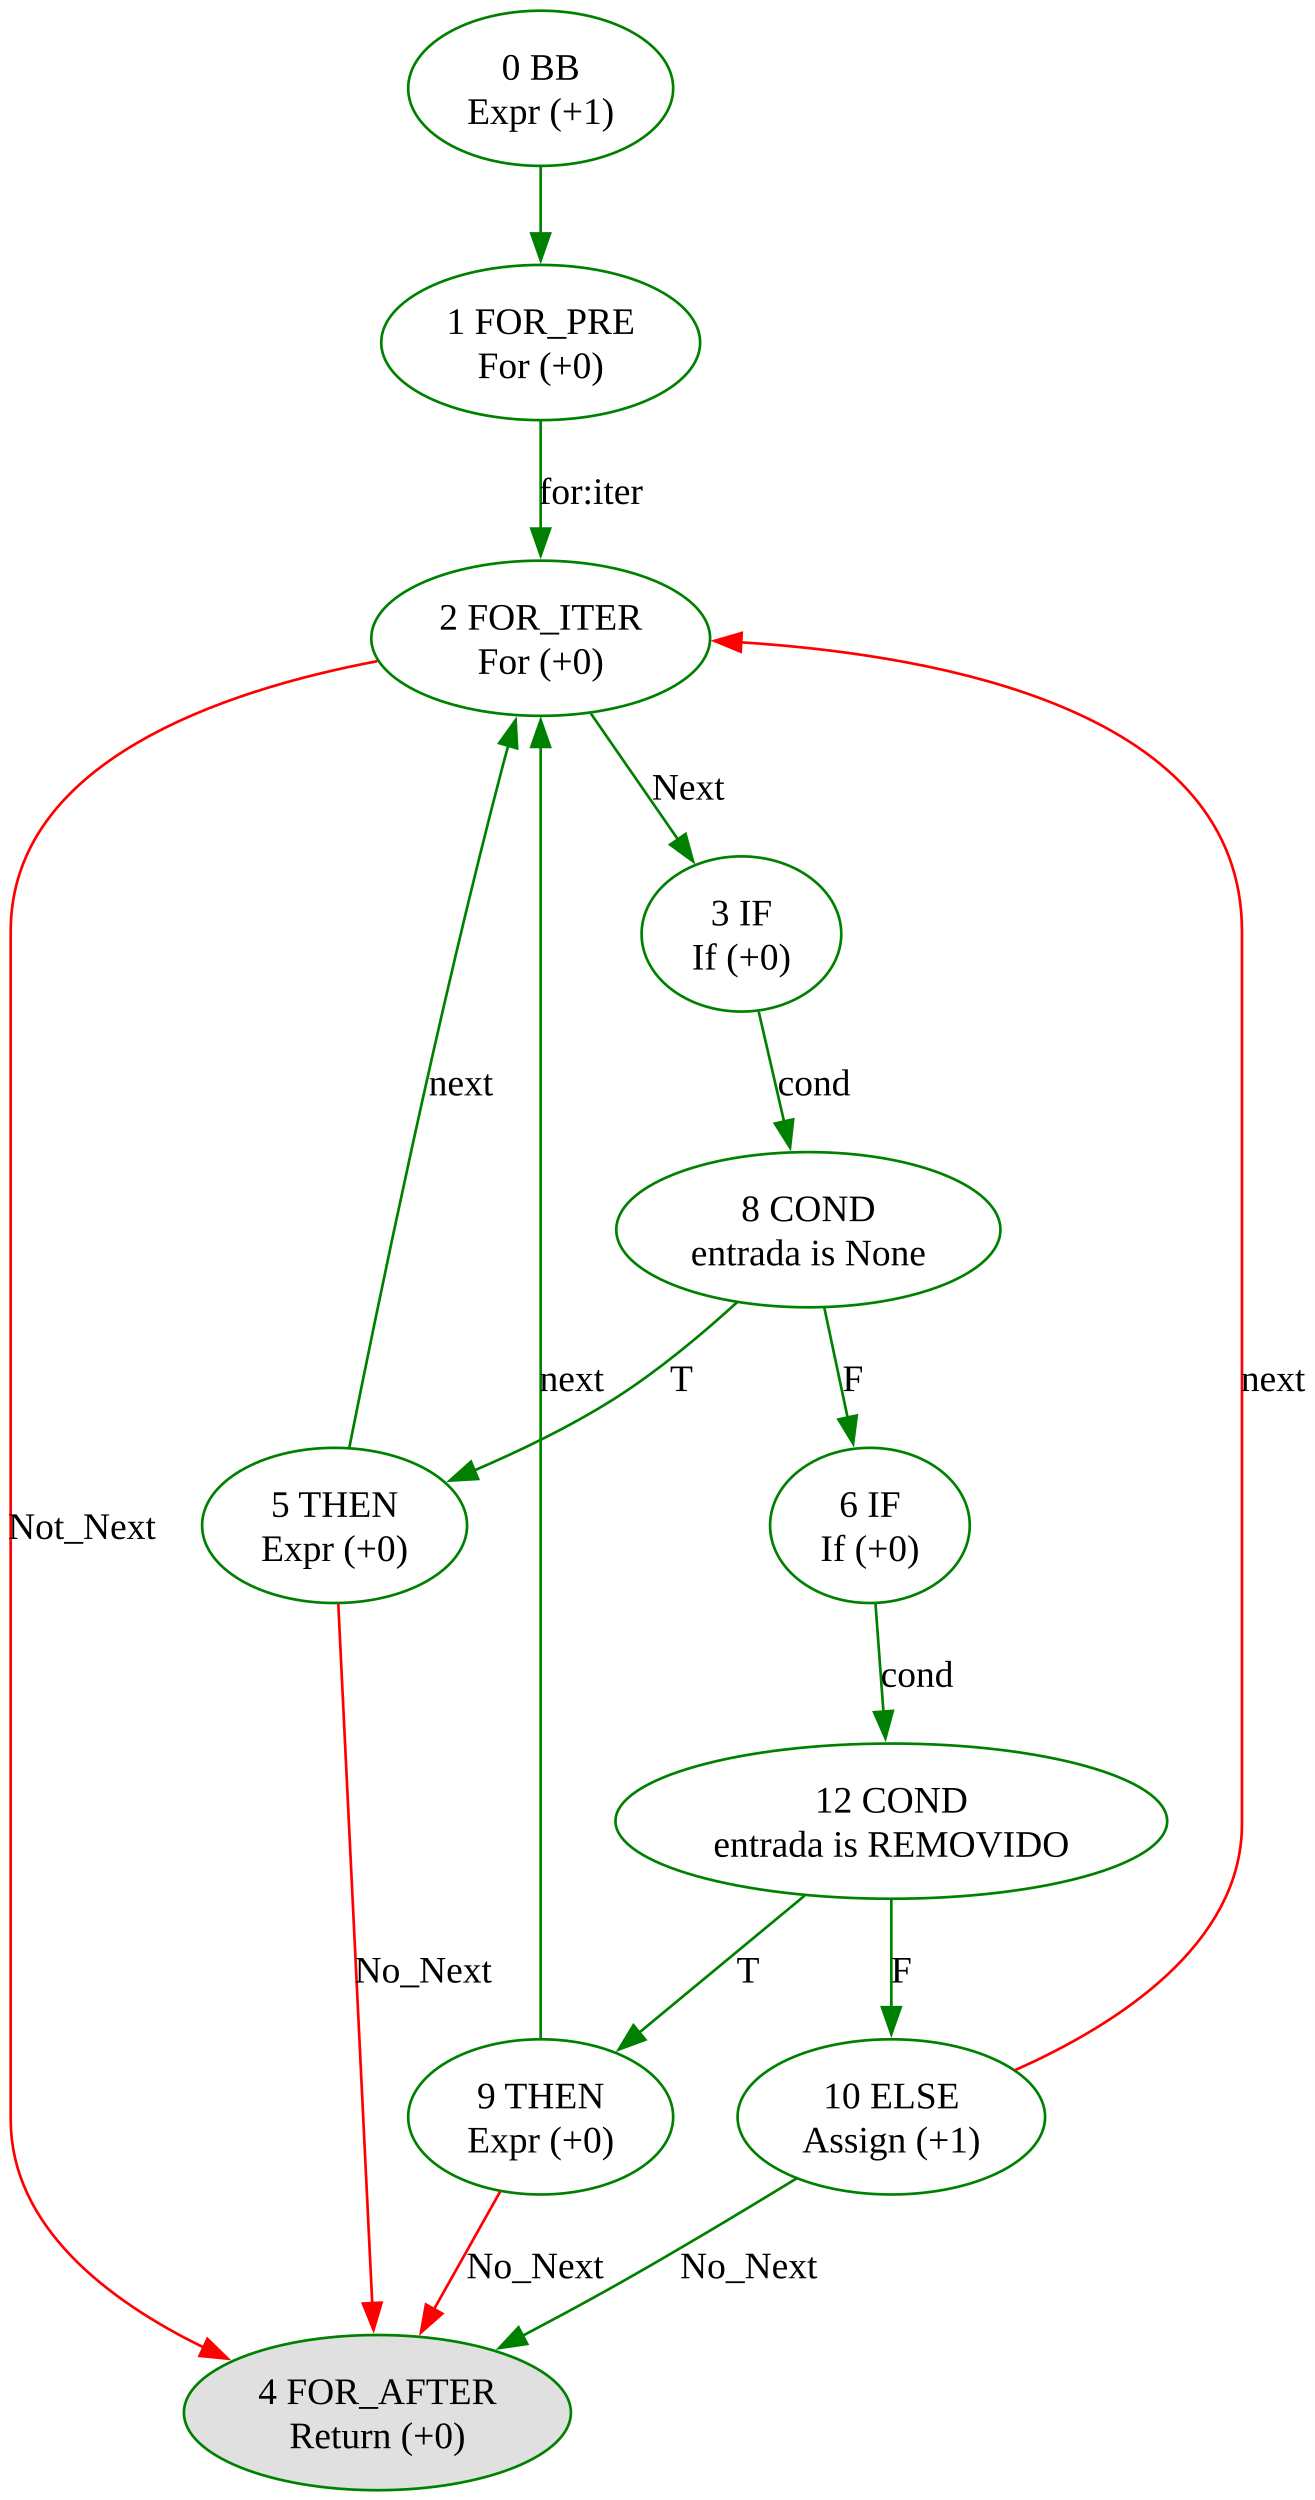
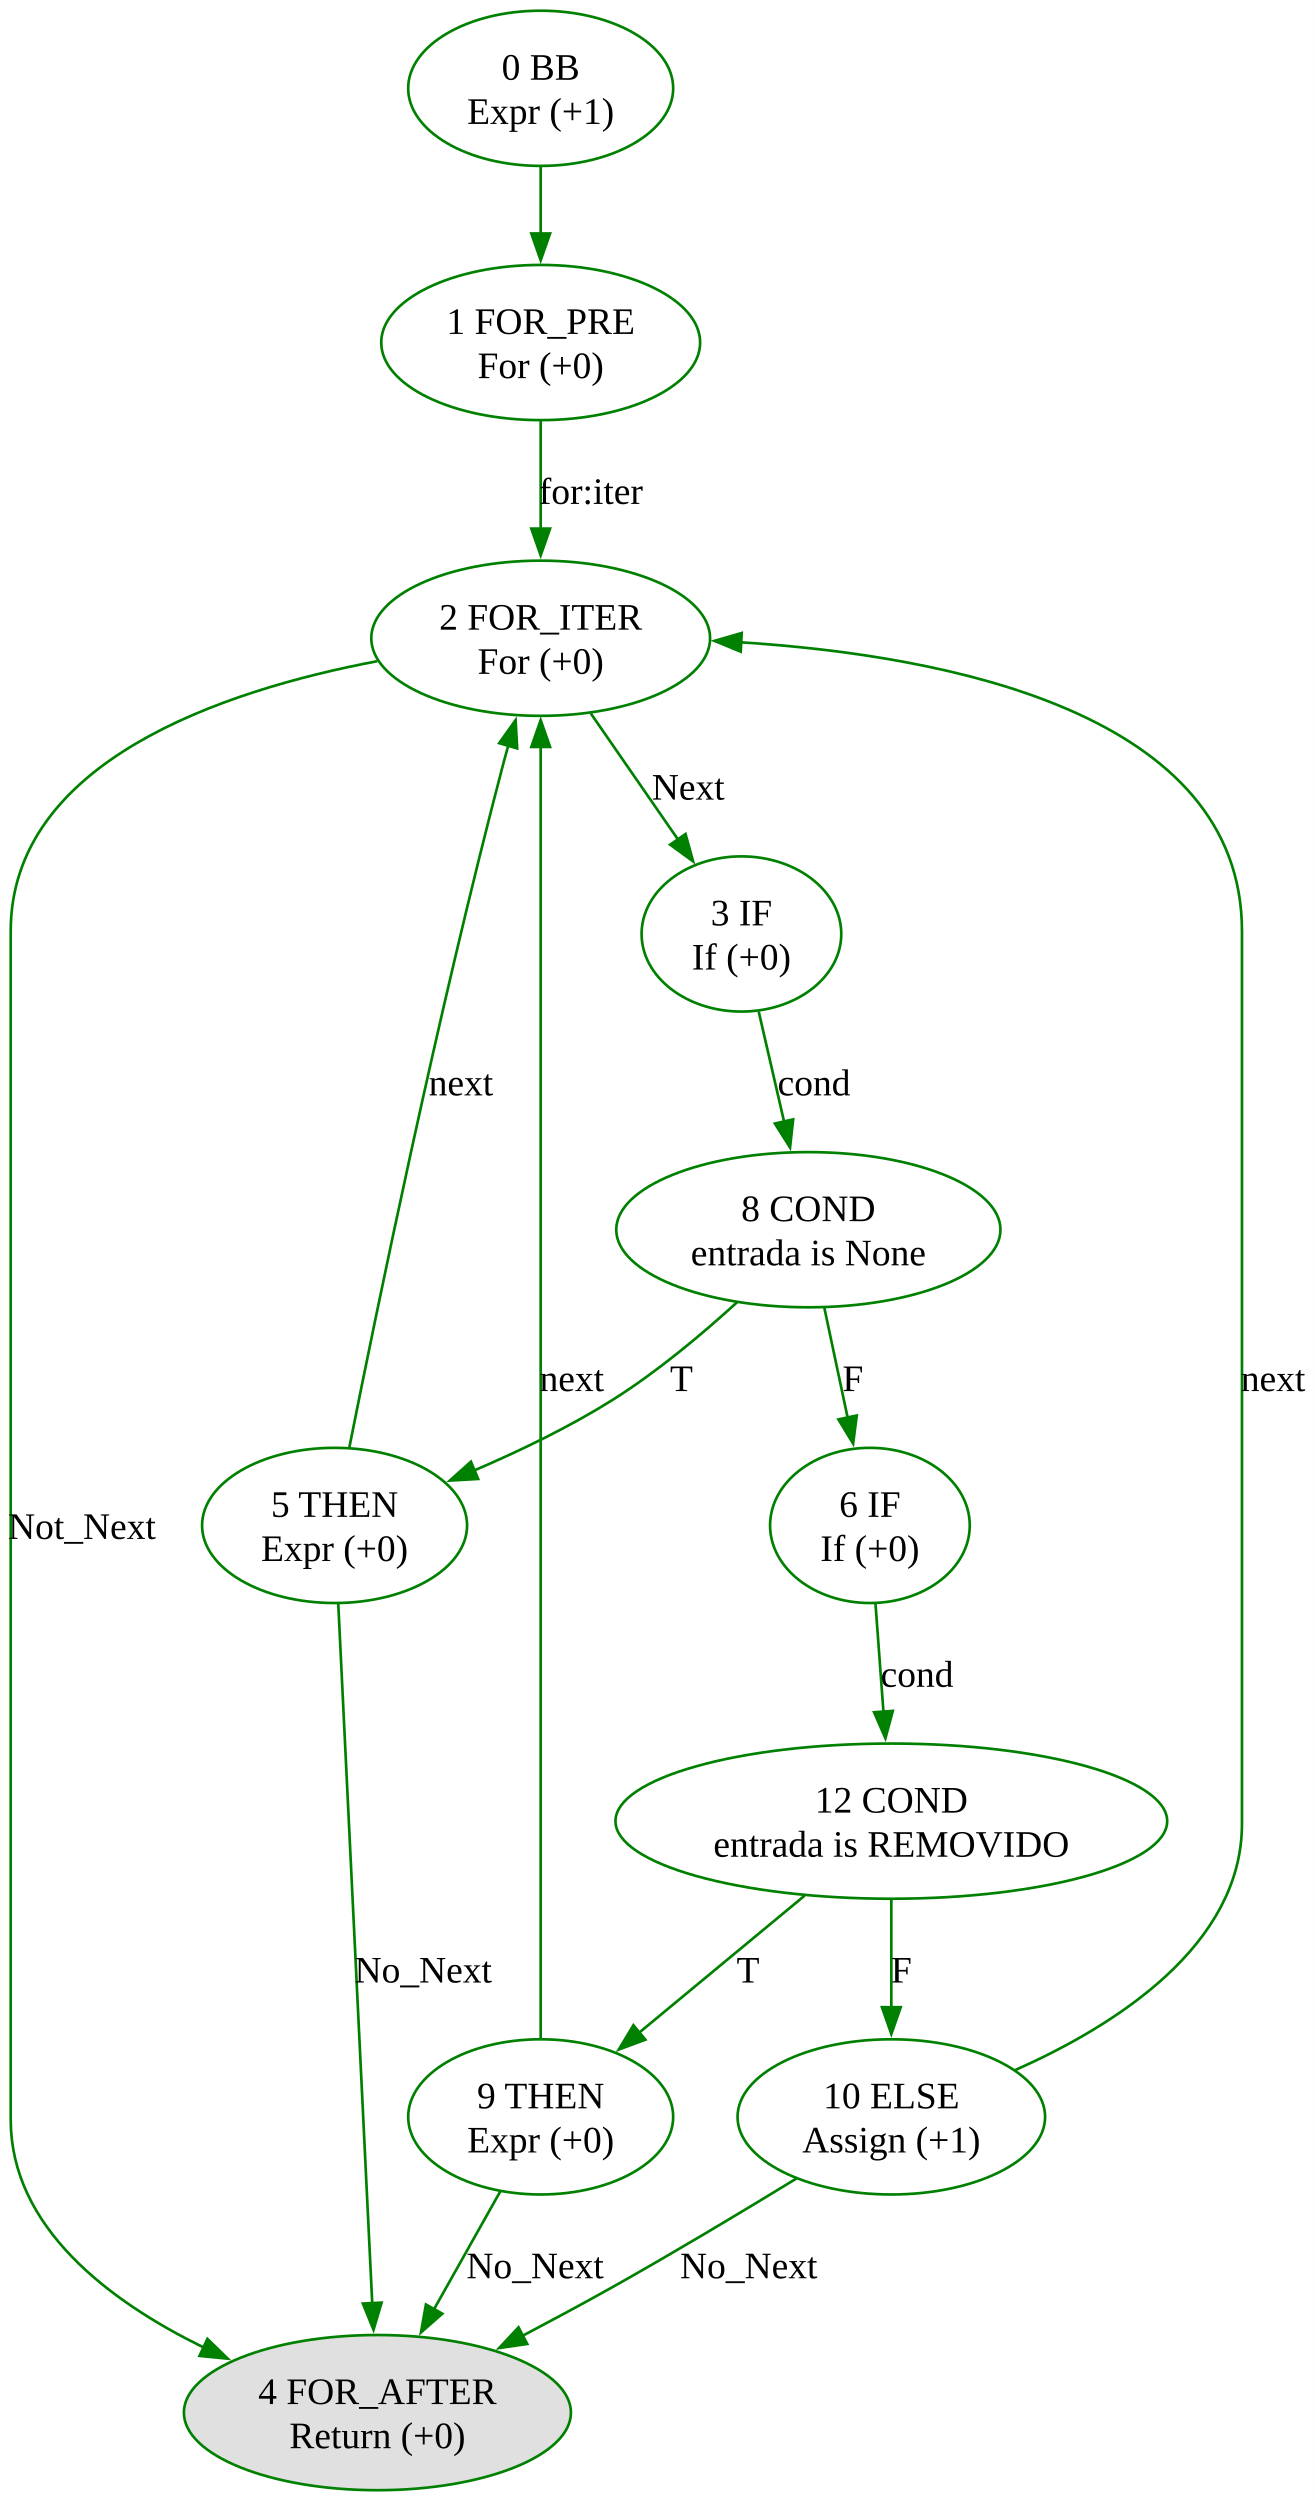
<svg xmlns="http://www.w3.org/2000/svg" xmlns:xlink="http://www.w3.org/1999/xlink" width="491pt" height="934pt" viewBox="0.00 0.00 491.00 934.00">
  <g id="graph0" class="graph" transform="scale(1 1) rotate(0) translate(4 930.34)">
    <polygon fill="white" stroke="none" points="-4,4 -4,-930.34 487.25,-930.34 487.25,4 -4,4" />
    <g id="node1" class="node">
      <g id="a_node1">
        <a xlink:title="'&#10;        Gera uma representaÃ§Ã£o textual da tabela,&#10;        Ãºtil para depuraÃ§Ã£o e demonstraÃ§Ã£o em aula.&#10;        '&#10;linhas = []&#10;">
          <ellipse fill="none" stroke="green" cx="198" cy="-897.35" rx="49.5" ry="28.99" />
          <text xml:space="preserve" text-anchor="middle" x="198" y="-900.55" font-family="Times New Roman,serif" font-size="14.00">0 BB</text>
          <text xml:space="preserve" text-anchor="middle" x="198" y="-884.05" font-family="Times New Roman,serif" font-size="14.00">Expr (+1)</text>
        </a>
      </g>
    </g>
    <g id="node2" class="node">
      <g id="a_node2">
        <a xlink:title="for i, entrada in enumerate(self.tabela):&#10;    if entrada is None:&#10;        linhas.append(f'{i}: VAZIO')&#10;    elif entrada is REMOVIDO:&#10;        linhas.append(f'{i}: REMOVIDO')&#10;    else:&#10;        chave, valor = entrada&#10;        linhas.append(f'{i}: {chave} -&gt; {valor}')&#10;">
          <ellipse fill="none" stroke="green" cx="198" cy="-802.37" rx="59.57" ry="28.99" />
          <text xml:space="preserve" text-anchor="middle" x="198" y="-805.57" font-family="Times New Roman,serif" font-size="14.00">1 FOR_PRE</text>
          <text xml:space="preserve" text-anchor="middle" x="198" y="-789.07" font-family="Times New Roman,serif" font-size="14.00">For (+0)</text>
        </a>
      </g>
    </g>
    <g id="edge1" class="edge">
      <path fill="none" stroke="green" d="M198,-867.95C198,-860.11 198,-851.46 198,-843.1" />
      <polygon fill="green" stroke="green" points="201.5,-843.11 198,-833.11 194.5,-843.11 201.5,-843.11" />
    </g>
    <g id="node3" class="node">
      <ellipse fill="none" stroke="green" cx="198" cy="-691.89" rx="63.29" ry="28.99" />
      <text xml:space="preserve" text-anchor="middle" x="198" y="-695.09" font-family="Times New Roman,serif" font-size="14.00">2 FOR_ITER</text>
      <text xml:space="preserve" text-anchor="middle" x="198" y="-678.59" font-family="Times New Roman,serif" font-size="14.00">For (+0)</text>
    </g>
    <g id="edge2" class="edge">
      <path fill="none" stroke="green" d="M198,-773.15C198,-760.82 198,-746.13 198,-732.72" />
      <polygon fill="green" stroke="green" points="201.5,-732.86 198,-722.86 194.5,-732.86 201.5,-732.86" />
      <text xml:space="preserve" text-anchor="middle" x="216.75" y="-742.08" font-family="Times New Roman,serif" font-size="14.00">for:iter</text>
    </g>
    <g id="node4" class="node">
      <g id="a_node4">
        <a xlink:title="if entrada is None:&#10;    linhas.append(f'{i}: VAZIO')&#10;elif entrada is REMOVIDO:&#10;    linhas.append(f'{i}: REMOVIDO')&#10;else:&#10;    chave, valor = entrada&#10;    linhas.append(f'{i}: {chave} -&gt; {valor}')&#10;">
          <ellipse fill="none" stroke="green" cx="273" cy="-581.41" rx="37.3" ry="28.99" />
          <text xml:space="preserve" text-anchor="middle" x="273" y="-584.61" font-family="Times New Roman,serif" font-size="14.00">3 IF</text>
          <text xml:space="preserve" text-anchor="middle" x="273" y="-568.11" font-family="Times New Roman,serif" font-size="14.00">If (+0)</text>
        </a>
      </g>
    </g>
    <g id="edge3" class="edge">
      <path fill="none" stroke="green" d="M216.73,-663.79C226.65,-649.45 238.93,-631.69 249.48,-616.43" />
      <polygon fill="green" stroke="green" points="252.12,-618.76 254.93,-608.54 246.36,-614.78 252.12,-618.76" />
      <text xml:space="preserve" text-anchor="middle" x="253.12" y="-631.6" font-family="Times New Roman,serif" font-size="14.00">Next</text>
    </g>
    <g id="node5" class="node">
      <g id="a_node5">
        <a xlink:title="return '&#10;'.join(linhas)&#10;">
          <ellipse fill="#e0e0e0" stroke="green" cx="137" cy="-28.99" rx="72.3" ry="28.99" />
          <text xml:space="preserve" text-anchor="middle" x="137" y="-32.19" font-family="Times New Roman,serif" font-size="14.00">4 FOR_AFTER</text>
          <text xml:space="preserve" text-anchor="middle" x="137" y="-15.69" font-family="Times New Roman,serif" font-size="14.00">Return (+0)</text>
        </a>
      </g>
    </g>
    <g id="edge10" class="edge">
-       <path fill="none" stroke="red" d="M136.98,-683.33C78.8,-672.31 0,-645.71 0,-582.41 0,-582.41 0,-582.41 0,-138.47 0,-98.3 36.66,-70.66 72.05,-53.34" />
-       <polygon fill="red" stroke="red" points="73.49,-56.53 81.09,-49.14 70.54,-50.18 73.49,-56.53" />
+       <path fill="none" stroke="green" d="M136.98,-683.33C78.8,-672.31 0,-645.71 0,-582.41 0,-582.41 0,-582.41 0,-138.47 0,-98.3 36.66,-70.66 72.05,-53.34" />
+       <polygon fill="green" stroke="green" points="73.49,-56.53 81.09,-49.14 70.54,-50.18 73.49,-56.53" />
      <text xml:space="preserve" text-anchor="middle" x="26.62" y="-355.39" font-family="Times New Roman,serif" font-size="14.00">Not_Next</text>
    </g>
    <g id="node8" class="node">
      <g id="a_node8">
        <a xlink:title="entrada is None">
          <ellipse fill="none" stroke="green" cx="298" cy="-470.92" rx="71.77" ry="28.99" />
          <text xml:space="preserve" text-anchor="middle" x="298" y="-474.12" font-family="Times New Roman,serif" font-size="14.00">8 COND</text>
          <text xml:space="preserve" text-anchor="middle" x="298" y="-457.62" font-family="Times New Roman,serif" font-size="14.00">entrada is None</text>
        </a>
      </g>
    </g>
    <g id="edge6" class="edge">
      <path fill="none" stroke="green" d="M279.44,-552.47C282.33,-539.91 285.8,-524.88 288.95,-511.21" />
      <polygon fill="green" stroke="green" points="292.32,-512.15 291.16,-501.62 285.5,-510.58 292.32,-512.15" />
      <text xml:space="preserve" text-anchor="middle" x="300.12" y="-521.11" font-family="Times New Roman,serif" font-size="14.00">cond</text>
    </g>
    <g id="node6" class="node">
      <g id="a_node6">
        <a xlink:title="linhas.append(f'{i}: VAZIO')&#10;">
          <ellipse fill="none" stroke="green" cx="121" cy="-360.44" rx="49.5" ry="28.99" />
          <text xml:space="preserve" text-anchor="middle" x="121" y="-363.64" font-family="Times New Roman,serif" font-size="14.00">5 THEN</text>
          <text xml:space="preserve" text-anchor="middle" x="121" y="-347.14" font-family="Times New Roman,serif" font-size="14.00">Expr (+0)</text>
        </a>
      </g>
    </g>
    <g id="edge11" class="edge">
      <path fill="none" stroke="green" d="M126.47,-389.37C136.62,-440.41 159.58,-552.02 184,-644.9 184.6,-647.17 185.23,-649.49 185.89,-651.84" />
      <polygon fill="green" stroke="green" points="182.49,-652.69 188.64,-661.32 189.21,-650.74 182.49,-652.69" />
      <text xml:space="preserve" text-anchor="middle" x="168.21" y="-521.11" font-family="Times New Roman,serif" font-size="14.00">next</text>
    </g>
    <g id="edge12" class="edge">
-       <path fill="none" stroke="red" d="M122.38,-331.07C125.23,-272.32 131.79,-137.23 135.07,-69.8" />
-       <polygon fill="red" stroke="red" points="138.56,-70.08 135.55,-59.93 131.57,-69.74 138.56,-70.08" />
+       <path fill="none" stroke="green" d="M122.38,-331.07C125.23,-272.32 131.79,-137.23 135.07,-69.8" />
+       <polygon fill="green" stroke="green" points="138.56,-70.08 135.55,-59.93 131.57,-69.74 138.56,-70.08" />
      <text xml:space="preserve" text-anchor="middle" x="154.12" y="-189.67" font-family="Times New Roman,serif" font-size="14.00">No_Next</text>
    </g>
    <g id="node7" class="node">
      <g id="a_node7">
        <a xlink:title="if entrada is REMOVIDO:&#10;    linhas.append(f'{i}: REMOVIDO')&#10;else:&#10;    chave, valor = entrada&#10;    linhas.append(f'{i}: {chave} -&gt; {valor}')&#10;">
          <ellipse fill="none" stroke="green" cx="321" cy="-360.44" rx="37.3" ry="28.99" />
          <text xml:space="preserve" text-anchor="middle" x="321" y="-363.64" font-family="Times New Roman,serif" font-size="14.00">6 IF</text>
          <text xml:space="preserve" text-anchor="middle" x="321" y="-347.14" font-family="Times New Roman,serif" font-size="14.00">If (+0)</text>
        </a>
      </g>
    </g>
    <g id="node11" class="node">
      <g id="a_node11">
        <a xlink:title="entrada is REMOVIDO">
          <ellipse fill="none" stroke="green" cx="329" cy="-249.96" rx="103.06" ry="28.99" />
          <text xml:space="preserve" text-anchor="middle" x="329" y="-253.16" font-family="Times New Roman,serif" font-size="14.00">12 COND</text>
          <text xml:space="preserve" text-anchor="middle" x="329" y="-236.66" font-family="Times New Roman,serif" font-size="14.00">entrada is REMOVIDO</text>
        </a>
      </g>
    </g>
    <g id="edge9" class="edge">
      <path fill="none" stroke="green" d="M323.08,-331.22C323.99,-318.89 325.07,-304.2 326.06,-290.78" />
      <polygon fill="green" stroke="green" points="329.55,-291.15 326.79,-280.92 322.56,-290.64 329.55,-291.15" />
      <text xml:space="preserve" text-anchor="middle" x="338.6" y="-300.15" font-family="Times New Roman,serif" font-size="14.00">cond</text>
    </g>
    <g id="edge4" class="edge">
      <path fill="none" stroke="green" d="M271.41,-443.86C258.18,-431.78 241.52,-417.84 225,-407.43 208.88,-397.28 190.15,-388.25 173.05,-380.93" />
      <polygon fill="green" stroke="green" points="174.63,-377.8 164.05,-377.19 171.94,-384.26 174.63,-377.8" />
      <text xml:space="preserve" text-anchor="middle" x="250.59" y="-410.63" font-family="Times New Roman,serif" font-size="14.00">T</text>
    </g>
    <g id="edge5" class="edge">
      <path fill="none" stroke="green" d="M303.98,-441.7C306.64,-429.15 309.82,-414.15 312.71,-400.54" />
      <polygon fill="green" stroke="green" points="316.08,-401.51 314.73,-391 309.24,-400.05 316.08,-401.51" />
      <text xml:space="preserve" text-anchor="middle" x="314.63" y="-410.63" font-family="Times New Roman,serif" font-size="14.00">F</text>
    </g>
    <g id="node9" class="node">
      <g id="a_node9">
        <a xlink:title="linhas.append(f'{i}: REMOVIDO')&#10;">
          <ellipse fill="none" stroke="green" cx="198" cy="-139.47" rx="49.5" ry="28.99" />
          <text xml:space="preserve" text-anchor="middle" x="198" y="-142.67" font-family="Times New Roman,serif" font-size="14.00">9 THEN</text>
          <text xml:space="preserve" text-anchor="middle" x="198" y="-126.17" font-family="Times New Roman,serif" font-size="14.00">Expr (+0)</text>
        </a>
      </g>
    </g>
    <g id="edge13" class="edge">
      <path fill="none" stroke="green" d="M198,-168.57C198,-190.47 198,-221.65 198,-248.96 198,-582.41 198,-582.41 198,-582.41 198,-605.23 198,-630.76 198,-651.32" />
      <polygon fill="green" stroke="green" points="194.5,-651.28 198,-661.28 201.5,-651.28 194.5,-651.28" />
      <text xml:space="preserve" text-anchor="middle" x="209.62" y="-410.63" font-family="Times New Roman,serif" font-size="14.00">next</text>
    </g>
    <g id="edge14" class="edge">
-       <path fill="none" stroke="red" d="M182.92,-111.66C175.41,-98.3 166.21,-81.93 158.02,-67.37" />
-       <polygon fill="red" stroke="red" points="161.24,-65.95 153.28,-58.95 155.13,-69.38 161.24,-65.95" />
+       <path fill="none" stroke="green" d="M182.92,-111.66C175.41,-98.3 166.21,-81.93 158.02,-67.37" />
+       <polygon fill="green" stroke="green" points="161.24,-65.95 153.28,-58.95 155.13,-69.38 161.24,-65.95" />
      <text xml:space="preserve" text-anchor="middle" x="195.9" y="-79.18" font-family="Times New Roman,serif" font-size="14.00">No_Next</text>
    </g>
    <g id="node10" class="node">
      <g id="a_node10">
        <a xlink:title="chave, valor = entrada&#10;linhas.append(f'{i}: {chave} -&gt; {valor}')&#10;">
          <ellipse fill="none" stroke="green" cx="329" cy="-139.47" rx="57.45" ry="28.99" />
          <text xml:space="preserve" text-anchor="middle" x="329" y="-142.67" font-family="Times New Roman,serif" font-size="14.00">10 ELSE</text>
          <text xml:space="preserve" text-anchor="middle" x="329" y="-126.17" font-family="Times New Roman,serif" font-size="14.00">Assign (+1)</text>
        </a>
      </g>
    </g>
    <g id="edge15" class="edge">
-       <path fill="none" stroke="red" d="M375.19,-156.92C412.9,-173.66 460,-203.63 460,-248.96 460,-582.41 460,-582.41 460,-582.41 460,-664.05 350.04,-685.44 272.6,-690.38" />
-       <polygon fill="red" stroke="red" points="272.73,-686.87 262.93,-690.91 273.11,-693.86 272.73,-686.87" />
+       <path fill="none" stroke="green" d="M375.19,-156.92C412.9,-173.66 460,-203.63 460,-248.96 460,-582.41 460,-582.41 460,-582.41 460,-664.05 350.04,-685.44 272.6,-690.38" />
+       <polygon fill="green" stroke="green" points="272.73,-686.87 262.93,-690.91 273.11,-693.86 272.73,-686.87" />
      <text xml:space="preserve" text-anchor="middle" x="471.62" y="-410.63" font-family="Times New Roman,serif" font-size="14.00">next</text>
    </g>
    <g id="edge16" class="edge">
      <path fill="none" stroke="green" d="M293.69,-116.54C273.7,-104.31 248.15,-88.97 225,-75.98 214.18,-69.91 202.49,-63.62 191.27,-57.71" />
      <polygon fill="green" stroke="green" points="192.97,-54.65 182.48,-53.11 189.72,-60.85 192.97,-54.65" />
      <text xml:space="preserve" text-anchor="middle" x="275.72" y="-79.18" font-family="Times New Roman,serif" font-size="14.00">No_Next</text>
    </g>
    <g id="edge7" class="edge">
      <path fill="none" stroke="green" d="M296.62,-222.14C277.83,-206.58 254.1,-186.93 234.63,-170.81" />
      <polygon fill="green" stroke="green" points="237.11,-168.32 227.18,-164.64 232.65,-173.71 237.11,-168.32" />
      <text xml:space="preserve" text-anchor="middle" x="275.47" y="-189.67" font-family="Times New Roman,serif" font-size="14.00">T</text>
    </g>
    <g id="edge8" class="edge">
      <path fill="none" stroke="green" d="M329,-220.74C329,-208.4 329,-193.72 329,-180.3" />
      <polygon fill="green" stroke="green" points="332.5,-180.44 329,-170.44 325.5,-180.44 332.5,-180.44" />
      <text xml:space="preserve" text-anchor="middle" x="332.75" y="-189.67" font-family="Times New Roman,serif" font-size="14.00">F</text>
    </g>
  </g>
</svg>
